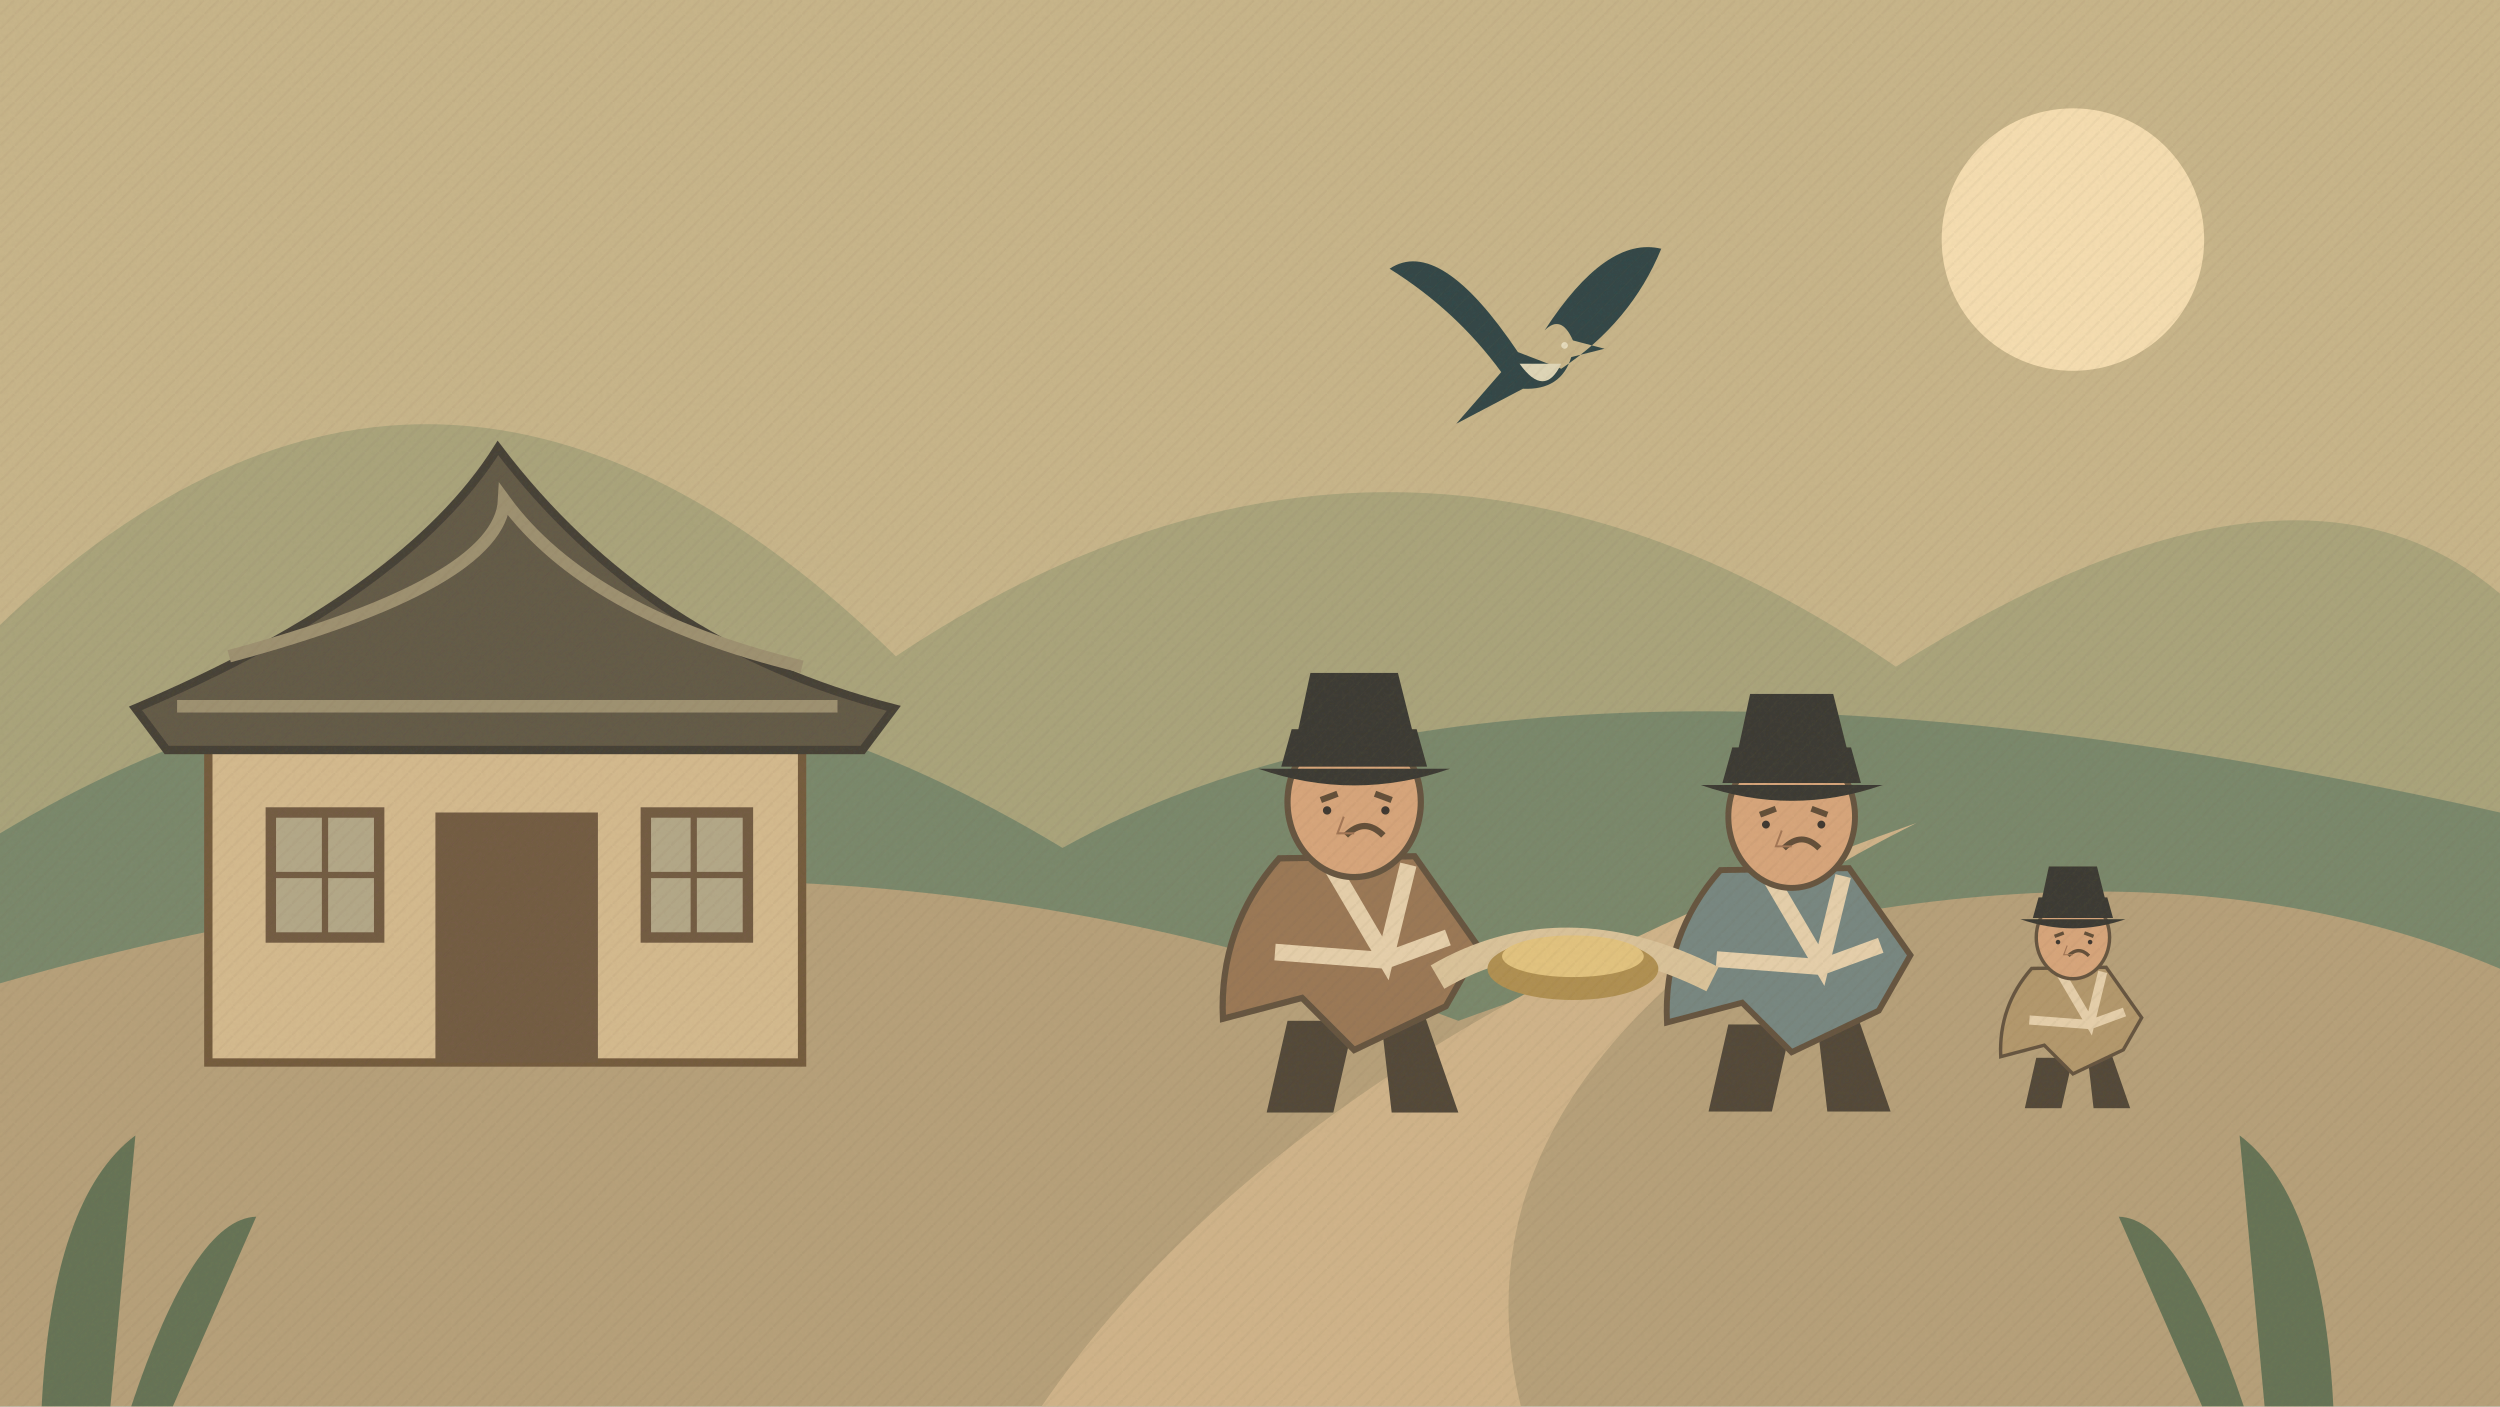
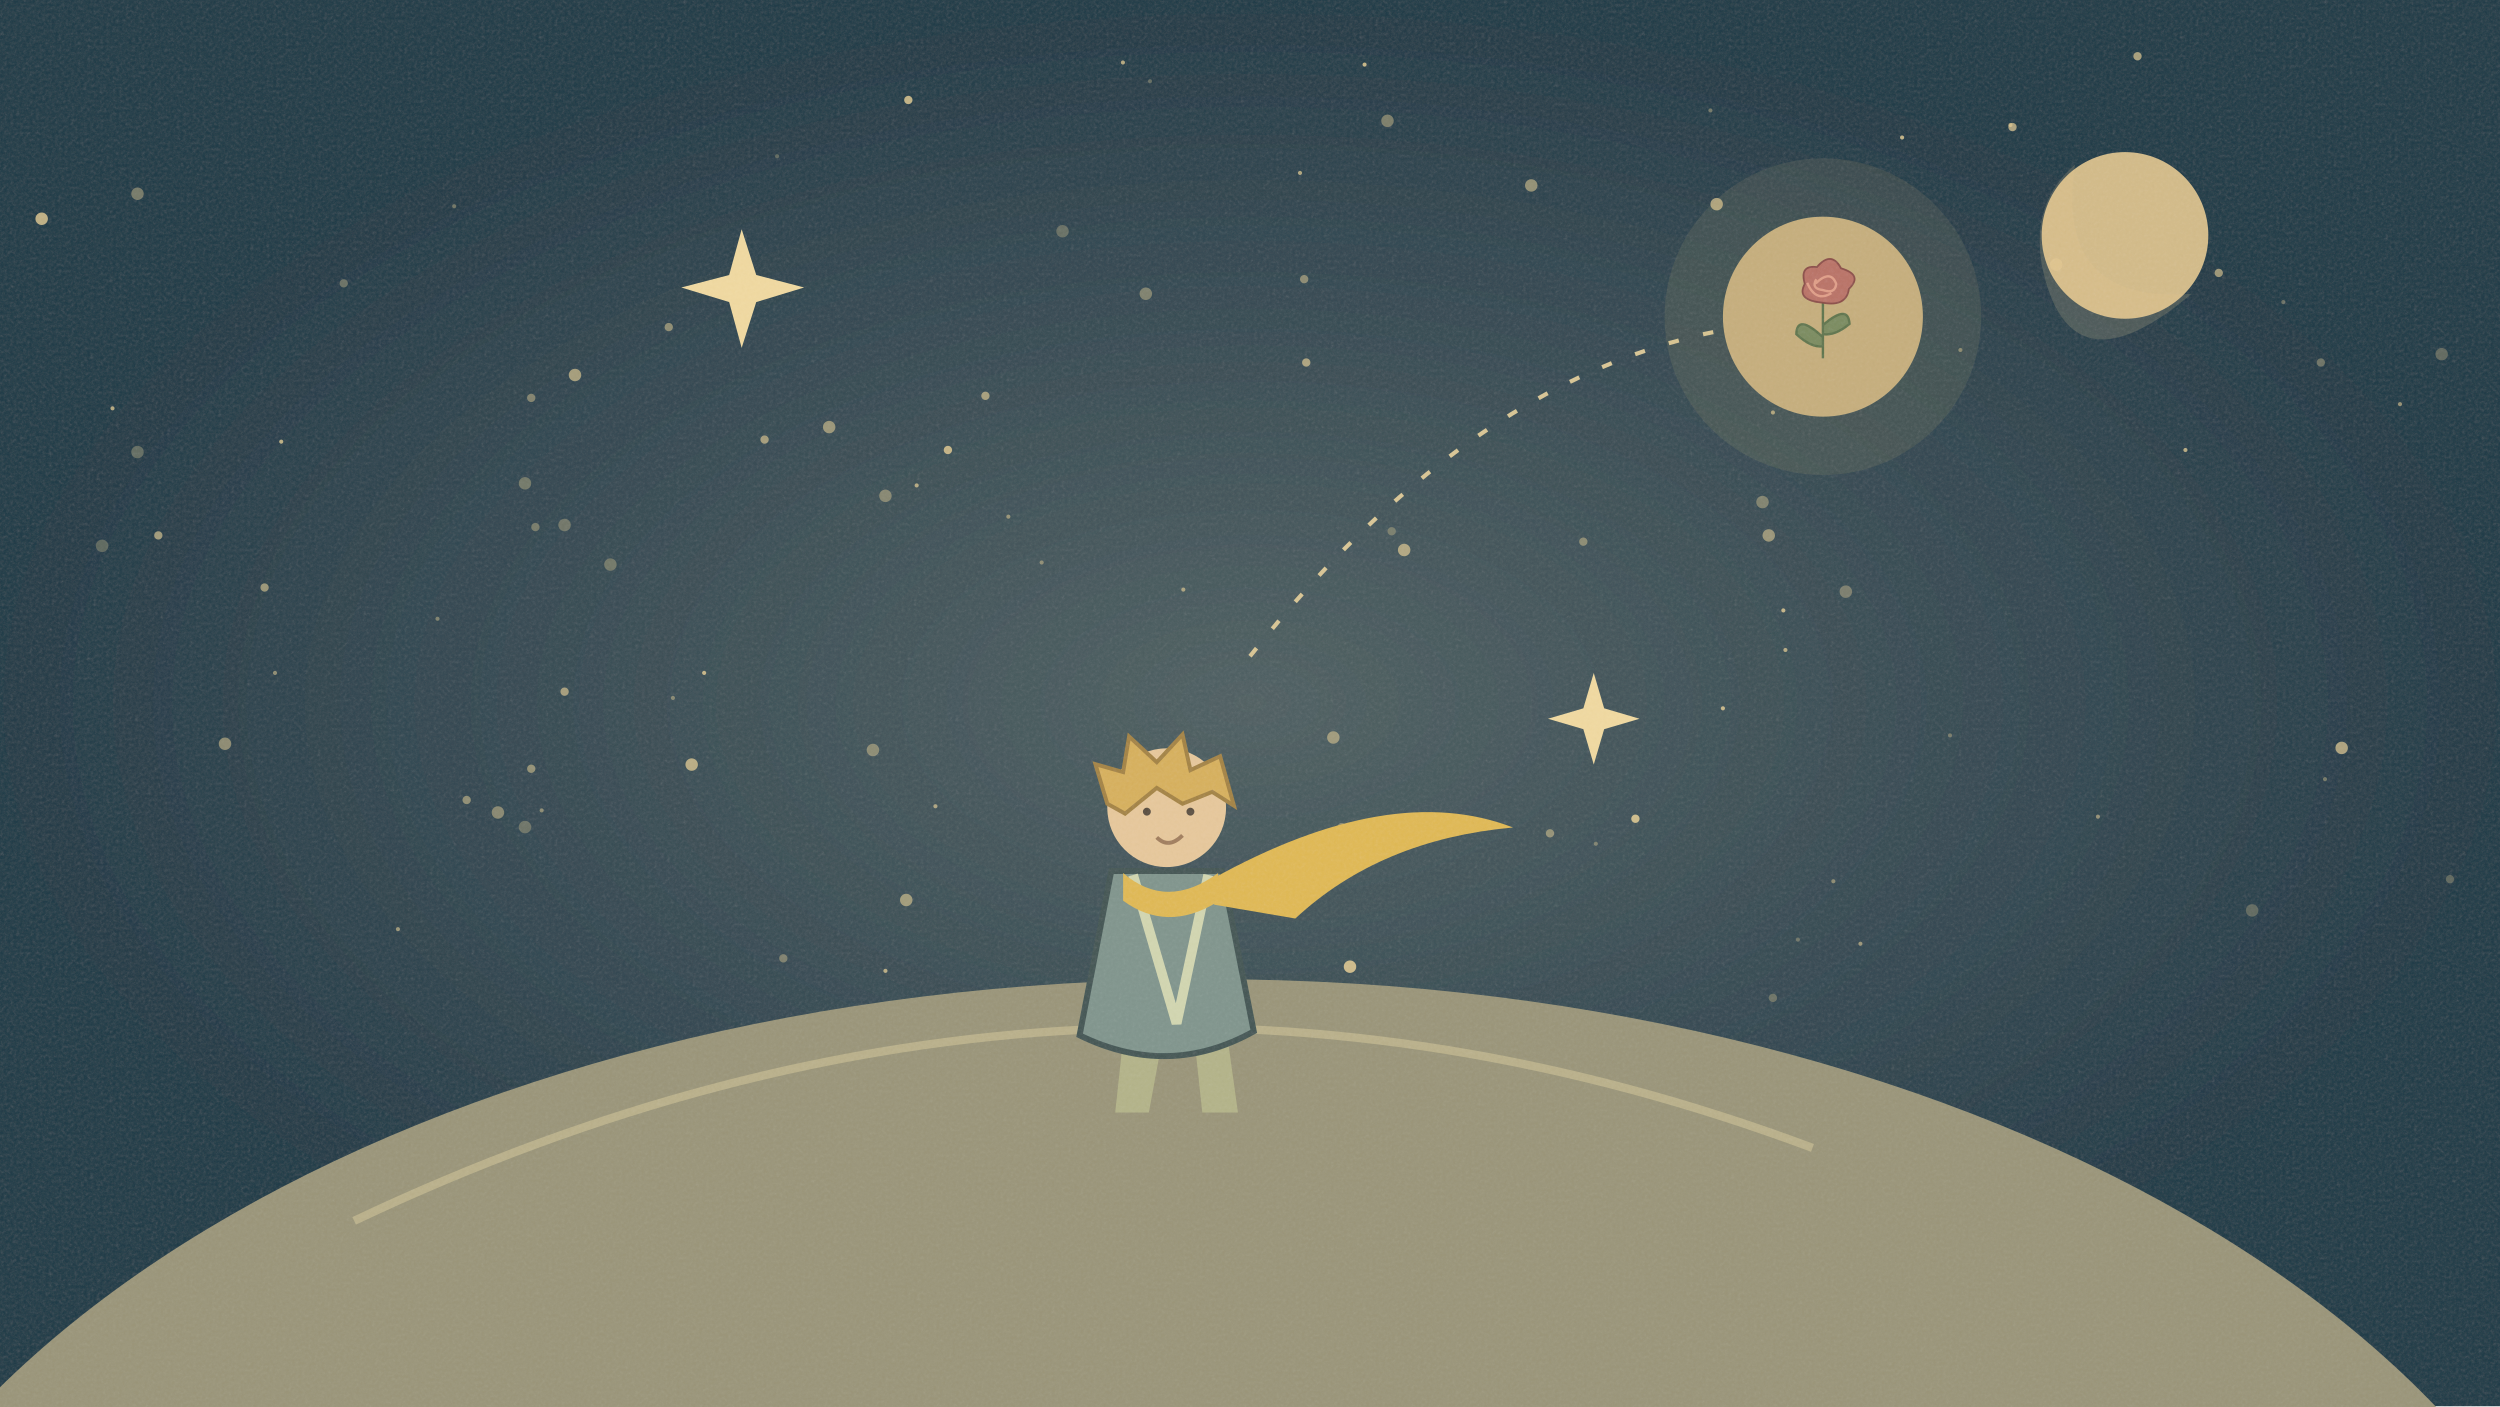
<svg xmlns="http://www.w3.org/2000/svg" width="1200" height="675" viewBox="0 0 1200 675">
  <defs>
-     <filter id="grain">
-       <feTurbulence type="fractalNoise" baseFrequency=".55" numOctaves="3" stitchTiles="stitch" />
+     <radialGradient id="sky">
+       <stop stop-color="#526264" />
+       <stop offset="1" stop-color="#243c49" />
+     </radialGradient>
+     <filter id="paper">
+       <feTurbulence type="fractalNoise" baseFrequency=".65" numOctaves="3" stitchTiles="stitch" />
      <feColorMatrix type="saturate" values="0" />
      <feComponentTransfer>
        <feFuncA type="linear" slope=".09" />
      </feComponentTransfer>
-       <feBlend in="SourceGraphic" mode="multiply" />
+       <feBlend in="SourceGraphic" mode="soft-light" />
    </filter>
-     <pattern id="lines" width="7" height="7" patternUnits="userSpaceOnUse">
-       <path d="M0 7L7 0" stroke="#65513c" opacity=".05" />
-     </pattern>
  </defs>
-   <g filter="url(#grain)">
-     <path fill="#c8b58a" d="M0 0h1200v675H0z" />
-     <circle cx="995" cy="115" r="63" fill="#f5ddb0" />
-     <path fill="#aaa47c" d="M0 300Q210 100 430 315Q670 155 910 320Q1100 200 1200 285V675H0Z" />
-     <path fill="#7c896c" d="M0 400Q250 250 510 407Q730 285 1200 390V675H0Z" />
-     <path fill="#b7a17a" d="M0 472Q370 365 700 490Q1000 380 1200 465V675H0Z" />
-     <path fill="#d0b48a" d="M500 675Q620 500 920 395Q690 510 730 675Z" />
-     <path fill="#d4ba8e" stroke="#765d40" stroke-width="4" d="M100 330h285v180H100z" />
-     <path fill="#655b49" stroke="#4a4439" stroke-width="4" d="M65 340q130-55 174-125q72 95 190 125l-15 20H80Z" />
-     <path d="M110 315q130-35 132-75q40 55 143 80M85 339h317" fill="none" stroke="#9f9271" stroke-width="6" />
-     <path fill="#745d45" d="M209 390h78v120h-78z" />
-     <path fill="#b4a888" stroke="#745d45" stroke-width="5" d="M130 390h52v60h-52zM310 390h49v60h-49z" />
-     <path d="M156 390v60m-26-30h52m151-30v60m-23-30h49" stroke="#745d45" stroke-width="3" />
-     <g transform="translate(650 385) scale(1)">
-       <path d="M-32 105l-10 44h32l10-44m13 0l5 44h32l-17-49" fill="#554b3b" />
-       <path d="M-36 27Q-65 60-63 104L-25 94L0 119L44 98L60 70L29 26Z" fill="#9b7957" stroke="#685742" stroke-width="3" />
-       <path d="M-12 29L15 75L26 30M-38 72L15 76L45 65" stroke="#e5cfaa" stroke-width="8" fill="none" />
-       <ellipse cy="0" rx="32" ry="36" fill="#d7a67b" stroke="#685742" stroke-width="3" />
-       <path d="M-35-17h70l-5-18h-60zM-46-16q46 16 92 0" fill="#403e35" />
-       <path d="M-27-34l6-28h42l7 28" fill="#403e35" />
-       <path d="M-16-1l8-3m18 0l8 3M-4 16q9 -9 18 0" stroke="#65513b" stroke-width="3" fill="none" />
-       <circle cx="-13" cy="4" r="2" fill="#433a30" />
-       <circle cx="15" cy="4" r="2" fill="#433a30" />
-       <path d="M-5 7l-3 8h8" stroke="#a47756" fill="none" />
+   <g filter="url(#paper)">
+     <path fill="url(#sky)" d="M0 0h1200v675H0z" />
+     <circle cx="760" cy="260" r="2" fill="#e8cf95" opacity="0.46" />
+     <circle cx="484" cy="248" r="1" fill="#e8cf95" opacity="0.53" />
+     <circle cx="550" cy="141" r="3" fill="#e8cf95" opacity="0.42" />
+     <circle cx="627" cy="174" r="2" fill="#e8cf95" opacity="0.67" />
+     <circle cx="655" cy="31" r="1" fill="#e8cf95" opacity="0.83" />
+     <circle cx="539" cy="30" r="1" fill="#e8cf95" opacity="0.74" />
+     <circle cx="76" cy="257" r="2" fill="#e8cf95" opacity="0.63" />
+     <circle cx="626" cy="134" r="2" fill="#e8cf95" opacity="0.50" />
+     <circle cx="880" cy="423" r="1" fill="#e8cf95" opacity="0.49" />
+     <circle cx="886" cy="284" r="3" fill="#e8cf95" opacity="0.39" />
+     <circle cx="1172" cy="170" r="3" fill="#e8cf95" opacity="0.32" />
+     <circle cx="191" cy="446" r="1" fill="#e8cf95" opacity="0.59" />
+     <circle cx="500" cy="270" r="1" fill="#e8cf95" opacity="0.47" />
+     <circle cx="668" cy="255" r="2" fill="#e8cf95" opacity="0.34" />
+     <circle cx="1007" cy="392" r="1" fill="#e8cf95" opacity="0.54" />
+     <circle cx="1026" cy="27" r="2" fill="#e8cf95" opacity="0.68" />
+     <circle cx="271" cy="252" r="3" fill="#e8cf95" opacity="0.34" />
+     <circle cx="66" cy="93" r="3" fill="#e8cf95" opacity="0.43" />
+     <circle cx="851" cy="479" r="2" fill="#e8cf95" opacity="0.32" />
+     <circle cx="108" cy="357" r="3" fill="#e8cf95" opacity="0.52" />
+     <circle cx="674" cy="264" r="3" fill="#e8cf95" opacity="0.67" />
+     <circle cx="165" cy="136" r="2" fill="#e8cf95" opacity="0.36" />
+     <circle cx="210" cy="297" r="1" fill="#e8cf95" opacity="0.43" />
+     <circle cx="827" cy="340" r="1" fill="#e8cf95" opacity="0.81" />
+     <circle cx="252" cy="397" r="3" fill="#e8cf95" opacity="0.33" />
+     <circle cx="824" cy="98" r="3" fill="#e8cf95" opacity="0.68" />
+     <circle cx="510" cy="111" r="3" fill="#e8cf95" opacity="0.31" />
+     <circle cx="1096" cy="145" r="1" fill="#e8cf95" opacity="0.36" />
+     <circle cx="321" cy="157" r="2" fill="#e8cf95" opacity="0.52" />
+     <circle cx="849" cy="257" r="3" fill="#e8cf95" opacity="0.56" />
+     <circle cx="552" cy="39" r="1" fill="#e8cf95" opacity="0.32" />
+     <circle cx="425" cy="238" r="3" fill="#e8cf95" opacity="0.44" />
+     <circle cx="1049" cy="216" r="1" fill="#e8cf95" opacity="0.75" />
+     <circle cx="252" cy="232" r="3" fill="#e8cf95" opacity="0.36" />
+     <circle cx="257" cy="253" r="2" fill="#e8cf95" opacity="0.38" />
+     <circle cx="838" cy="141" r="1" fill="#e8cf95" opacity="0.79" />
+     <circle cx="846" cy="241" r="3" fill="#e8cf95" opacity="0.42" />
+     <circle cx="398" cy="205" r="3" fill="#e8cf95" opacity="0.57" />
+     <circle cx="376" cy="460" r="2" fill="#e8cf95" opacity="0.41" />
+     <circle cx="893" cy="453" r="1" fill="#e8cf95" opacity="0.57" />
+     <circle cx="624" cy="83" r="1" fill="#e8cf95" opacity="0.71" />
+     <circle cx="644" cy="397" r="2" fill="#e8cf95" opacity="0.43" />
+     <circle cx="987" cy="127" r="3" fill="#e8cf95" opacity="0.54" />
+     <circle cx="293" cy="271" r="3" fill="#e8cf95" opacity="0.34" />
+     <circle cx="239" cy="390" r="3" fill="#e8cf95" opacity="0.47" />
+     <circle cx="966" cy="61" r="2" fill="#e8cf95" opacity="0.70" />
+     <circle cx="127" cy="282" r="2" fill="#e8cf95" opacity="0.59" />
+     <circle cx="224" cy="384" r="2" fill="#e8cf95" opacity="0.52" />
+     <circle cx="821" cy="53" r="1" fill="#e8cf95" opacity="0.40" />
+     <circle cx="449" cy="387" r="1" fill="#e8cf95" opacity="0.65" />
+     <circle cx="473" cy="190" r="2" fill="#e8cf95" opacity="0.63" />
+     <circle cx="436" cy="48" r="2" fill="#e8cf95" opacity="0.80" />
+     <circle cx="66" cy="217" r="3" fill="#e8cf95" opacity="0.33" />
+     <circle cx="1116" cy="374" r="1" fill="#e8cf95" opacity="0.41" />
+     <circle cx="1124" cy="359" r="3" fill="#e8cf95" opacity="0.70" />
+     <circle cx="568" cy="283" r="1" fill="#e8cf95" opacity="0.64" />
+     <circle cx="1065" cy="131" r="2" fill="#e8cf95" opacity="0.62" />
+     <circle cx="735" cy="89" r="3" fill="#e8cf95" opacity="0.55" />
+     <circle cx="373" cy="75" r="1" fill="#e8cf95" opacity="0.31" />
+     <circle cx="785" cy="393" r="2" fill="#e8cf95" opacity="0.85" />
+     <circle cx="218" cy="99" r="1" fill="#e8cf95" opacity="0.40" />
+     <circle cx="260" cy="389" r="1" fill="#e8cf95" opacity="0.49" />
+     <circle cx="913" cy="66" r="1" fill="#e8cf95" opacity="0.81" />
+     <circle cx="965" cy="60" r="1" fill="#e8cf95" opacity="0.62" />
+     <circle cx="332" cy="367" r="3" fill="#e8cf95" opacity="0.73" />
+     <circle cx="440" cy="233" r="1" fill="#e8cf95" opacity="0.71" />
+     <circle cx="255" cy="369" r="2" fill="#e8cf95" opacity="0.53" />
+     <circle cx="271" cy="332" r="2" fill="#e8cf95" opacity="0.63" />
+     <circle cx="744" cy="400" r="2" fill="#e8cf95" opacity="0.51" />
+     <circle cx="54" cy="196" r="1" fill="#e8cf95" opacity="0.75" />
+     <circle cx="455" cy="216" r="2" fill="#e8cf95" opacity="0.79" />
+     <circle cx="132" cy="323" r="1" fill="#e8cf95" opacity="0.53" />
+     <circle cx="1152" cy="194" r="1" fill="#e8cf95" opacity="0.58" />
+     <circle cx="851" cy="198" r="1" fill="#e8cf95" opacity="0.66" />
+     <circle cx="873" cy="140" r="2" fill="#e8cf95" opacity="0.39" />
+     <circle cx="135" cy="212" r="1" fill="#e8cf95" opacity="0.78" />
+     <circle cx="936" cy="353" r="1" fill="#e8cf95" opacity="0.38" />
+     <circle cx="20" cy="105" r="3" fill="#e8cf95" opacity="0.79" />
+     <circle cx="419" cy="360" r="3" fill="#e8cf95" opacity="0.46" />
+     <circle cx="863" cy="451" r="1" fill="#e8cf95" opacity="0.33" />
+     <circle cx="1081" cy="437" r="3" fill="#e8cf95" opacity="0.30" />
+     <circle cx="276" cy="180" r="3" fill="#e8cf95" opacity="0.64" />
+     <circle cx="1114" cy="174" r="2" fill="#e8cf95" opacity="0.38" />
+     <circle cx="899" cy="164" r="3" fill="#e8cf95" opacity="0.64" />
+     <circle cx="856" cy="293" r="1" fill="#e8cf95" opacity="0.80" />
+     <circle cx="323" cy="335" r="1" fill="#e8cf95" opacity="0.46" />
+     <circle cx="640" cy="354" r="3" fill="#e8cf95" opacity="0.54" />
+     <circle cx="666" cy="58" r="3" fill="#e8cf95" opacity="0.44" />
+     <circle cx="648" cy="464" r="3" fill="#e8cf95" opacity="0.85" />
+     <circle cx="1176" cy="422" r="2" fill="#e8cf95" opacity="0.31" />
+     <circle cx="255" cy="191" r="2" fill="#e8cf95" opacity="0.45" />
+     <circle cx="941" cy="168" r="1" fill="#e8cf95" opacity="0.45" />
+     <circle cx="49" cy="262" r="3" fill="#e8cf95" opacity="0.30" />
+     <circle cx="425" cy="466" r="1" fill="#e8cf95" opacity="0.74" />
+     <circle cx="338" cy="323" r="1" fill="#e8cf95" opacity="0.81" />
+     <circle cx="857" cy="312" r="1" fill="#e8cf95" opacity="0.71" />
+     <circle cx="567" cy="474" r="1" fill="#e8cf95" opacity="0.47" />
+     <circle cx="367" cy="211" r="2" fill="#e8cf95" opacity="0.62" />
+     <circle cx="766" cy="405" r="1" fill="#e8cf95" opacity="0.39" />
+     <circle cx="435" cy="432" r="3" fill="#e8cf95" opacity="0.59" />
+     <circle cx="1020" cy="113" r="40" fill="#e6c991" opacity=".9" />
+     <path d="M996 79q-10 67 56 62q-59 50-72-14q-5-30 16-48" fill="#e6c991" opacity=".2" />
+     <ellipse cx="580" cy="880" rx="680" ry="410" fill="#9b967a" />
+     <path d="M170 586q350-166 700-35" stroke="#bab18c" stroke-width="4" fill="none" />
+     <g transform="translate(560 401) scale(0.95)">
+       <path d="M-19 75l-7 65h17l12-65m8 0 7 65h18l-9-65" fill="#b4b48a" />
+       <path d="M-28 18l-16 83q45 22 88-2L28 18Z" fill="#82968e" stroke="#465957" stroke-width="3" />
+       <path d="M-17 20L5 95L21 20" stroke="#d2d6b1" stroke-width="5" fill="none" />
+       <circle cy="-14" r="30" fill="#e6c89c" />
+       <path d="M-30-16l-6-20 14 4 3-18 14 13 13-14 4 18 15-7 7 25-11-7-15 6-13-8-16 13Z" fill="#d7b15f" stroke="#a58546" stroke-width="2" />
+       <path d="M-22 19q22 19 48 0l-1 15q-25 15-47-1Z" fill="#e0b957" />
+       <path d="M23 22q90-50 152-26q-67 6-110 46L24 35" fill="#e0b957" />
+       <circle cx="-10" cy="-12" r="2" fill="#5d5143" />
+       <circle cx="12" cy="-12" r="2" fill="#5d5143" />
+       <path d="M-5 1q6 6 13-1" stroke="#a28060" stroke-width="2" fill="none" />
    </g>
-     <g transform="translate(860 392) scale(0.95)">
-       <path d="M-32 105l-10 44h32l10-44m13 0l5 44h32l-17-49" fill="#554b3b" />
-       <path d="M-36 27Q-65 60-63 104L-25 94L0 119L44 98L60 70L29 26Z" fill="#798881" stroke="#685742" stroke-width="3" />
-       <path d="M-12 29L15 75L26 30M-38 72L15 76L45 65" stroke="#e5cfaa" stroke-width="8" fill="none" />
-       <ellipse cy="0" rx="32" ry="36" fill="#d7a67b" stroke="#685742" stroke-width="3" />
-       <path d="M-35-17h70l-5-18h-60zM-46-16q46 16 92 0" fill="#403e35" />
-       <path d="M-27-34l6-28h42l7 28" fill="#403e35" />
-       <path d="M-16-1l8-3m18 0l8 3M-4 16q9 -9 18 0" stroke="#65513b" stroke-width="3" fill="none" />
-       <circle cx="-13" cy="4" r="2" fill="#433a30" />
-       <circle cx="15" cy="4" r="2" fill="#433a30" />
-       <path d="M-5 7l-3 8h8" stroke="#a47756" fill="none" />
+     <path d="M600 315Q720 163 862 154" stroke="#d9c696" stroke-width="2" stroke-dasharray="5 12" fill="none" />
+     <circle cx="875" cy="152" r="76" fill="#d5b97b" opacity=".12" />
+     <circle cx="875" cy="152" r="48" fill="#c6af7e" />
+     <g transform="translate(875 143) scale(.29)">
+       <g transform="translate(0 0)">
+         <path d="M0 0v100m0-35q-43-40-44-5q25 23 44 20m0-35q42-36 44-2q-24 20-44 17" fill="#7d8d62" stroke="#62774f" stroke-width="4" />
+         <path d="M0 8q-45-4-30-31q-9-32 20-28q24-28 40 2q37 11 13 34q-4 30-43 23Z" fill="#ba7469" stroke="#8d514c" stroke-width="3" />
+         <path d="M-12-24q25-24 34 1q-2 17-22 10q-20-2-11-18m-15 6q14 33 40 17" fill="none" stroke="#e0a08a" stroke-width="4" />
+       </g>
    </g>
-     <g transform="translate(995 450) scale(0.55)">
-       <path d="M-32 105l-10 44h32l10-44m13 0l5 44h32l-17-49" fill="#554b3b" />
-       <path d="M-36 27Q-65 60-63 104L-25 94L0 119L44 98L60 70L29 26Z" fill="#b4996d" stroke="#685742" stroke-width="3" />
-       <path d="M-12 29L15 75L26 30M-38 72L15 76L45 65" stroke="#e5cfaa" stroke-width="8" fill="none" />
-       <ellipse cy="0" rx="32" ry="36" fill="#d7a67b" stroke="#685742" stroke-width="3" />
-       <path d="M-35-17h70l-5-18h-60zM-46-16q46 16 92 0" fill="#403e35" />
-       <path d="M-27-34l6-28h42l7 28" fill="#403e35" />
-       <path d="M-16-1l8-3m18 0l8 3M-4 16q9 -9 18 0" stroke="#65513b" stroke-width="3" fill="none" />
-       <circle cx="-13" cy="4" r="2" fill="#433a30" />
-       <circle cx="15" cy="4" r="2" fill="#433a30" />
-       <path d="M-5 7l-3 8h8" stroke="#a47756" fill="none" />
-     </g>
-     <path d="M690 469q60-35 132 1" stroke="#dac39a" stroke-width="13" fill="none" />
-     <ellipse cx="755" cy="465" rx="41" ry="15" fill="#b19152" />
-     <ellipse cx="755" cy="459" rx="34" ry="10" fill="#e2c37f" />
-     <g transform="translate(735 165) scale(0.8)">
-       <path d="M-8 5Q-55-65-85-45Q-45-20-18 17L-45 48L-5 27Q18 28 24 8L44 3L25-2Q18-18 8-8Q45-65 78-57Q60-13 18 15" fill="#354a48" />
-       <path d="M-7 12Q8 33 18 12" fill="#dfd6b7" />
-       <circle cx="20" cy="1" r="2" fill="#e7dcbd" />
-     </g>
-     <g fill="#687557">
-       <path d="M20 675q5-100 45-130l-12 130m10 0q30-90 60-91l-40 91M1120 675q-5-100-45-130l12 130m-10 0q-30-90-60-91l40 91" />
-     </g>
-     <path fill="url(#lines)" d="M0 0h1200v675H0z" />
+     <path d="M350 132l6-22 7 22 23 6-23 7-7 22-6-22-23-7Zm410 208 5-17 5 17 17 5-17 5-5 17-5-17-17-5Z" fill="#f0d9a1" />
  </g>
</svg>
